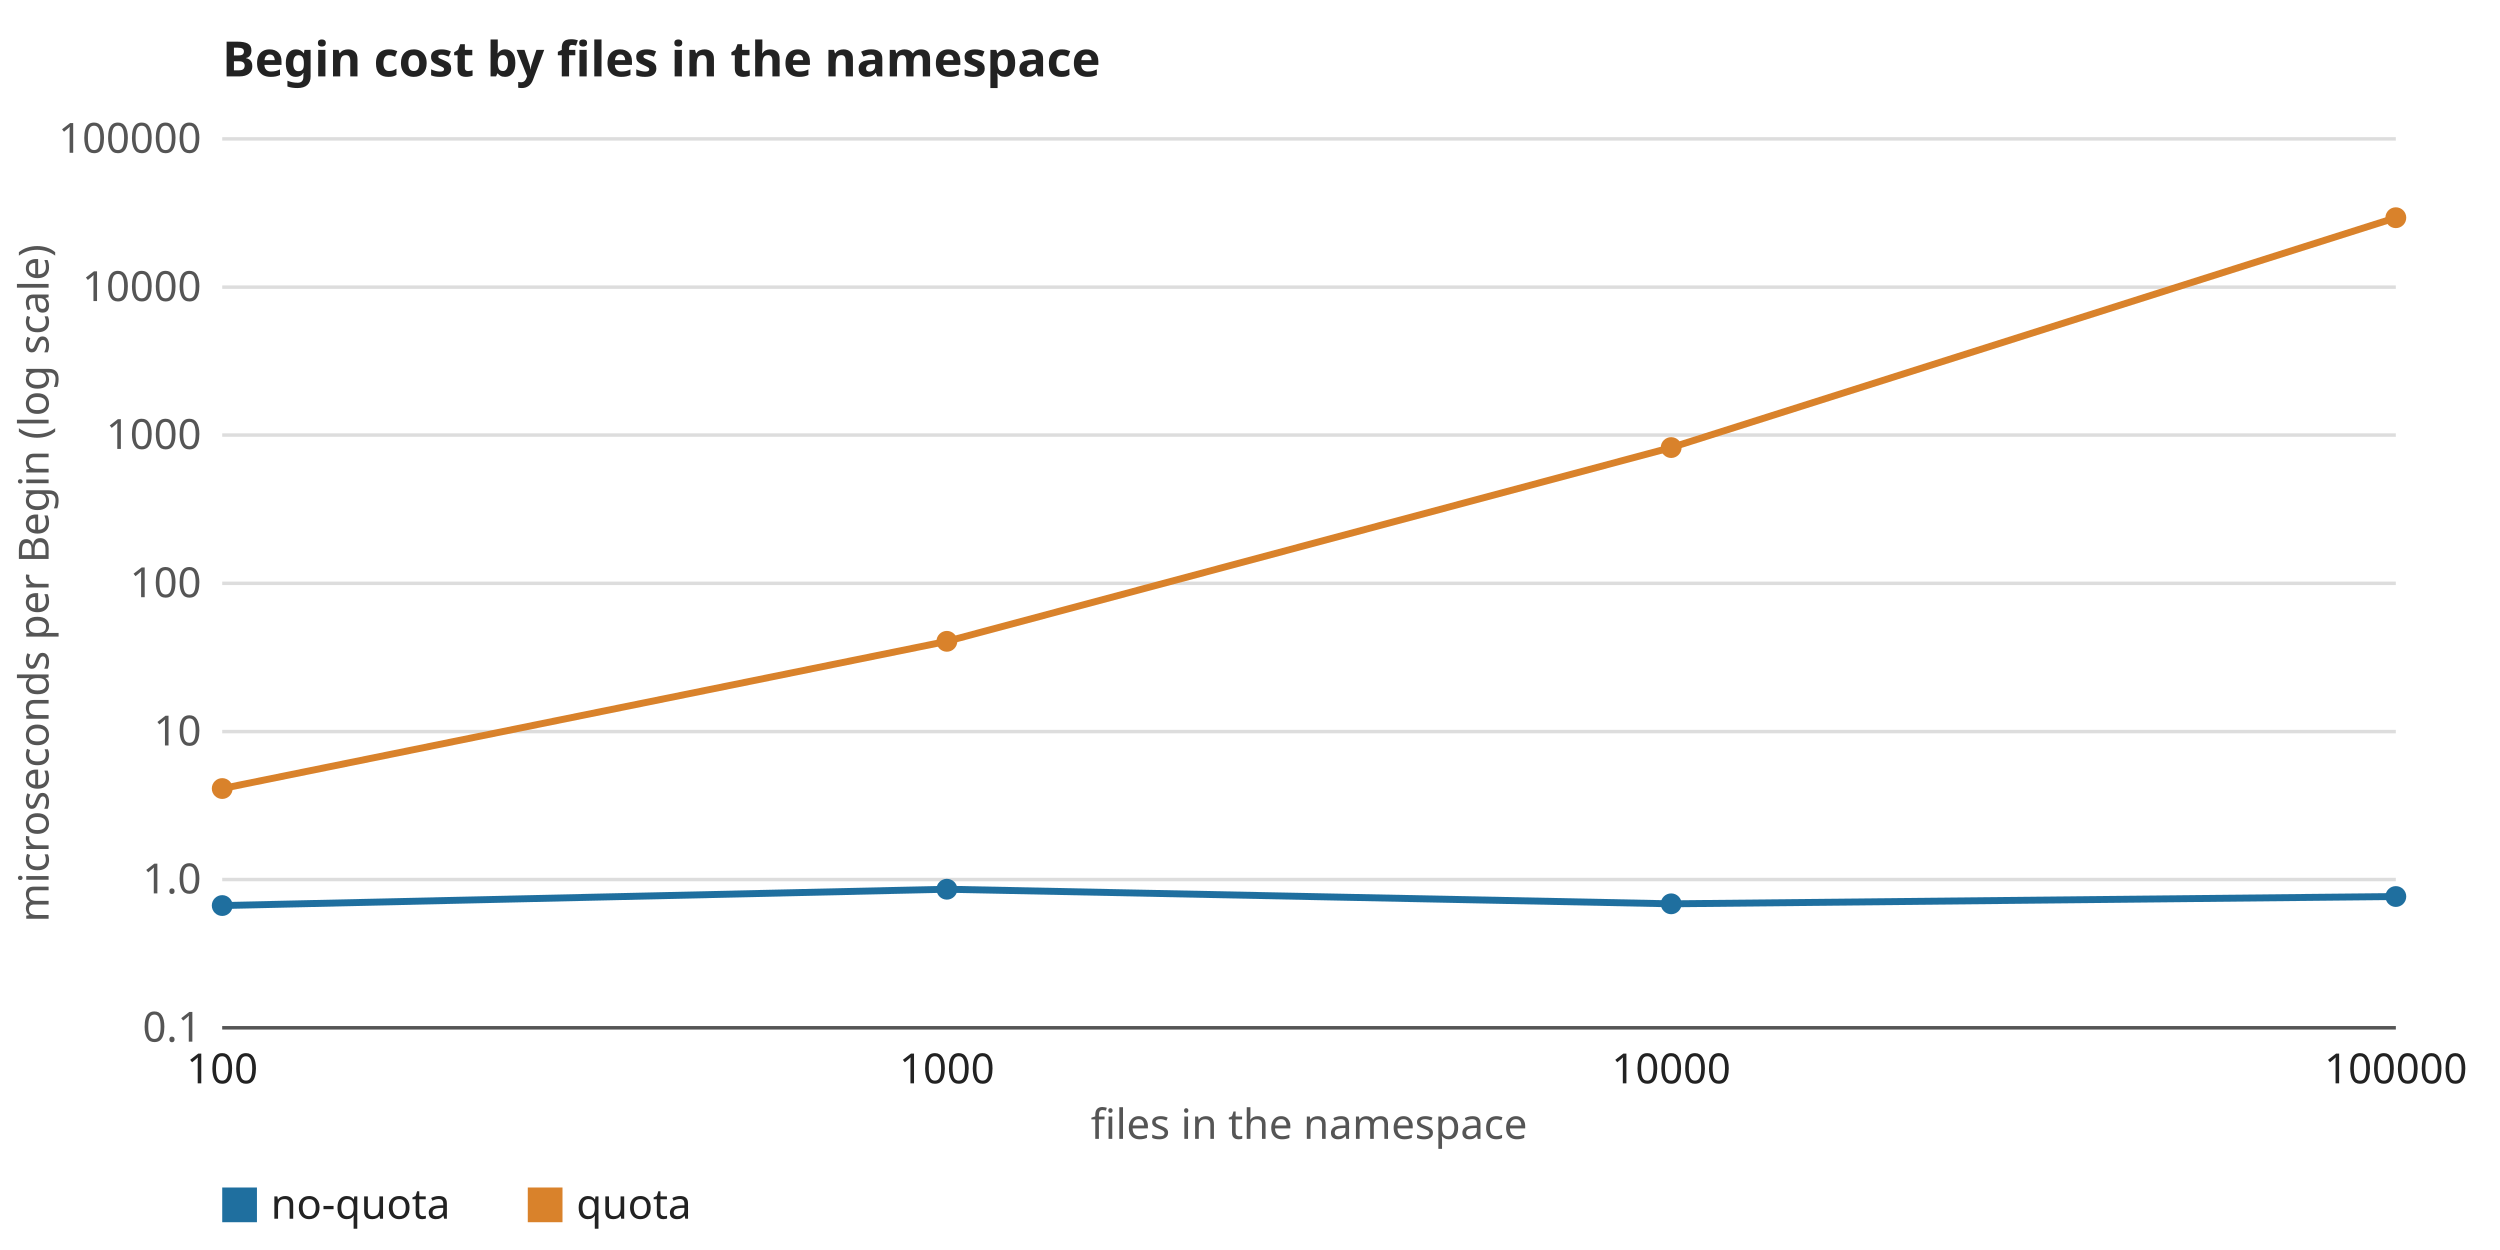
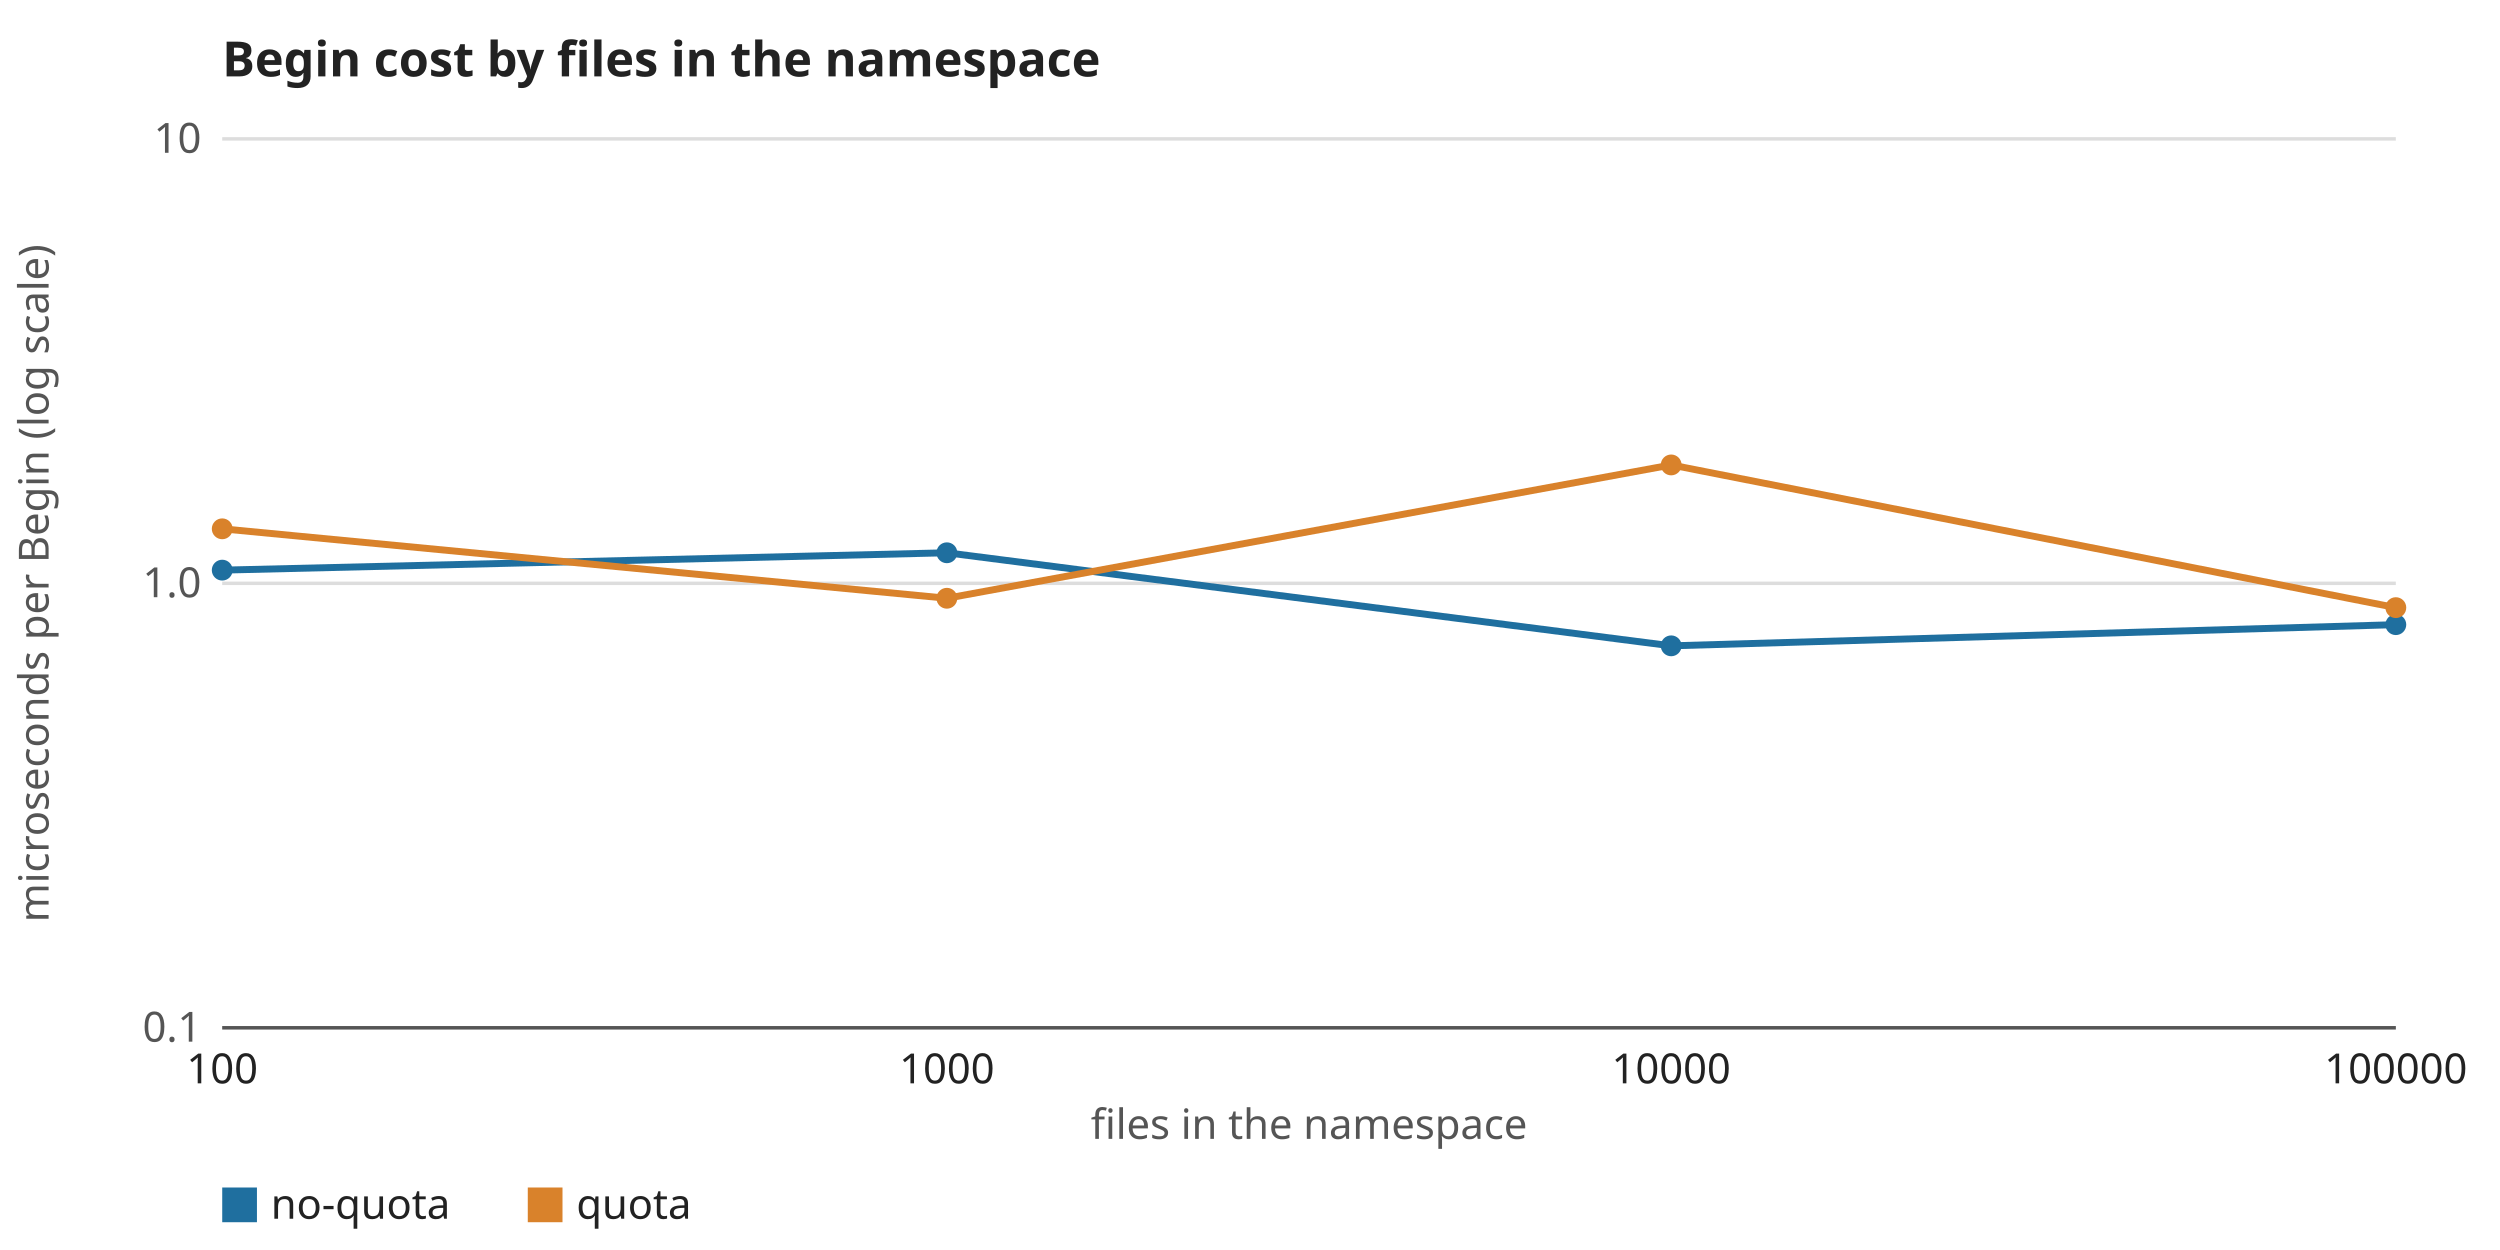
<svg xmlns="http://www.w3.org/2000/svg" viewBox="0 0 720 360" width="720" height="360" font-family="system-ui, sans-serif" font-size="12">
  <rect width="720" height="360" fill="#fff" />
  <text x="64" y="22" font-size="14" font-weight="600" fill="#222">Begin cost by files in the namespace</text>
  <line x1="64" y1="296.0" x2="690" y2="296.0" stroke="#ddd" />
  <text x="58" y="300.0" text-anchor="end" fill="#555">0.1</text>
-   <line x1="64" y1="253.3" x2="690" y2="253.3" stroke="#ddd" />
-   <text x="58" y="257.3" text-anchor="end" fill="#555">1.0</text>
-   <line x1="64" y1="210.7" x2="690" y2="210.7" stroke="#ddd" />
-   <text x="58" y="214.7" text-anchor="end" fill="#555">10</text>
  <line x1="64" y1="168.0" x2="690" y2="168.0" stroke="#ddd" />
-   <text x="58" y="172.0" text-anchor="end" fill="#555">100</text>
-   <line x1="64" y1="125.3" x2="690" y2="125.3" stroke="#ddd" />
-   <text x="58" y="129.3" text-anchor="end" fill="#555">1000</text>
-   <line x1="64" y1="82.7" x2="690" y2="82.7" stroke="#ddd" />
-   <text x="58" y="86.7" text-anchor="end" fill="#555">10000</text>
+   <text x="58" y="172.0" text-anchor="end" fill="#555">1.0</text>
  <line x1="64" y1="40.0" x2="690" y2="40.0" stroke="#ddd" />
-   <text x="58" y="44.0" text-anchor="end" fill="#555">100000</text>
+   <text x="58" y="44.0" text-anchor="end" fill="#555">10</text>
  <text x="64.0" y="312" text-anchor="middle" fill="#222">100</text>
  <text x="272.7" y="312" text-anchor="middle" fill="#222">1000</text>
  <text x="481.3" y="312" text-anchor="middle" fill="#222">10000</text>
  <text x="690.0" y="312" text-anchor="middle" fill="#222">100000</text>
  <text x="377" y="328" text-anchor="middle" fill="#555">files in the namespace</text>
  <text x="14" y="168" fill="#555" transform="rotate(-90 14 168)" text-anchor="middle">microseconds per Begin (log scale)</text>
-   <polyline fill="none" stroke="#1f6f9f" stroke-width="2" points="64.0,260.8 272.7,256.1 481.3,260.3 690.0,258.2" />
-   <circle cx="64.0" cy="260.8" r="3" fill="#1f6f9f" />
-   <circle cx="272.7" cy="256.1" r="3" fill="#1f6f9f" />
-   <circle cx="481.3" cy="260.3" r="3" fill="#1f6f9f" />
-   <circle cx="690.0" cy="258.2" r="3" fill="#1f6f9f" />
-   <polyline fill="none" stroke="#d9822b" stroke-width="2" points="64.0,227.1 272.7,184.7 481.3,128.9 690.0,62.7" />
-   <circle cx="64.0" cy="227.1" r="3" fill="#d9822b" />
-   <circle cx="272.7" cy="184.7" r="3" fill="#d9822b" />
-   <circle cx="481.3" cy="128.9" r="3" fill="#d9822b" />
-   <circle cx="690.0" cy="62.7" r="3" fill="#d9822b" />
+   <polyline fill="none" stroke="#1f6f9f" stroke-width="2" points="64.0,164.2 272.7,159.2 481.3,186.0 690.0,179.9" />
+   <circle cx="64.0" cy="164.2" r="3" fill="#1f6f9f" />
+   <circle cx="272.7" cy="159.2" r="3" fill="#1f6f9f" />
+   <circle cx="481.3" cy="186.0" r="3" fill="#1f6f9f" />
+   <circle cx="690.0" cy="179.9" r="3" fill="#1f6f9f" />
+   <polyline fill="none" stroke="#d9822b" stroke-width="2" points="64.0,152.3 272.7,172.3 481.3,133.9 690.0,175.0" />
+   <circle cx="64.0" cy="152.3" r="3" fill="#d9822b" />
+   <circle cx="272.7" cy="172.3" r="3" fill="#d9822b" />
+   <circle cx="481.3" cy="133.9" r="3" fill="#d9822b" />
+   <circle cx="690.0" cy="175.0" r="3" fill="#d9822b" />
  <line x1="64" y1="296" x2="690" y2="296" stroke="#555" />
  <rect x="64" y="342" width="10" height="10" fill="#1f6f9f" />
  <text x="78" y="351" fill="#222">no-quota</text>
  <rect x="152" y="342" width="10" height="10" fill="#d9822b" />
  <text x="166" y="351" fill="#222">quota</text>
</svg>
